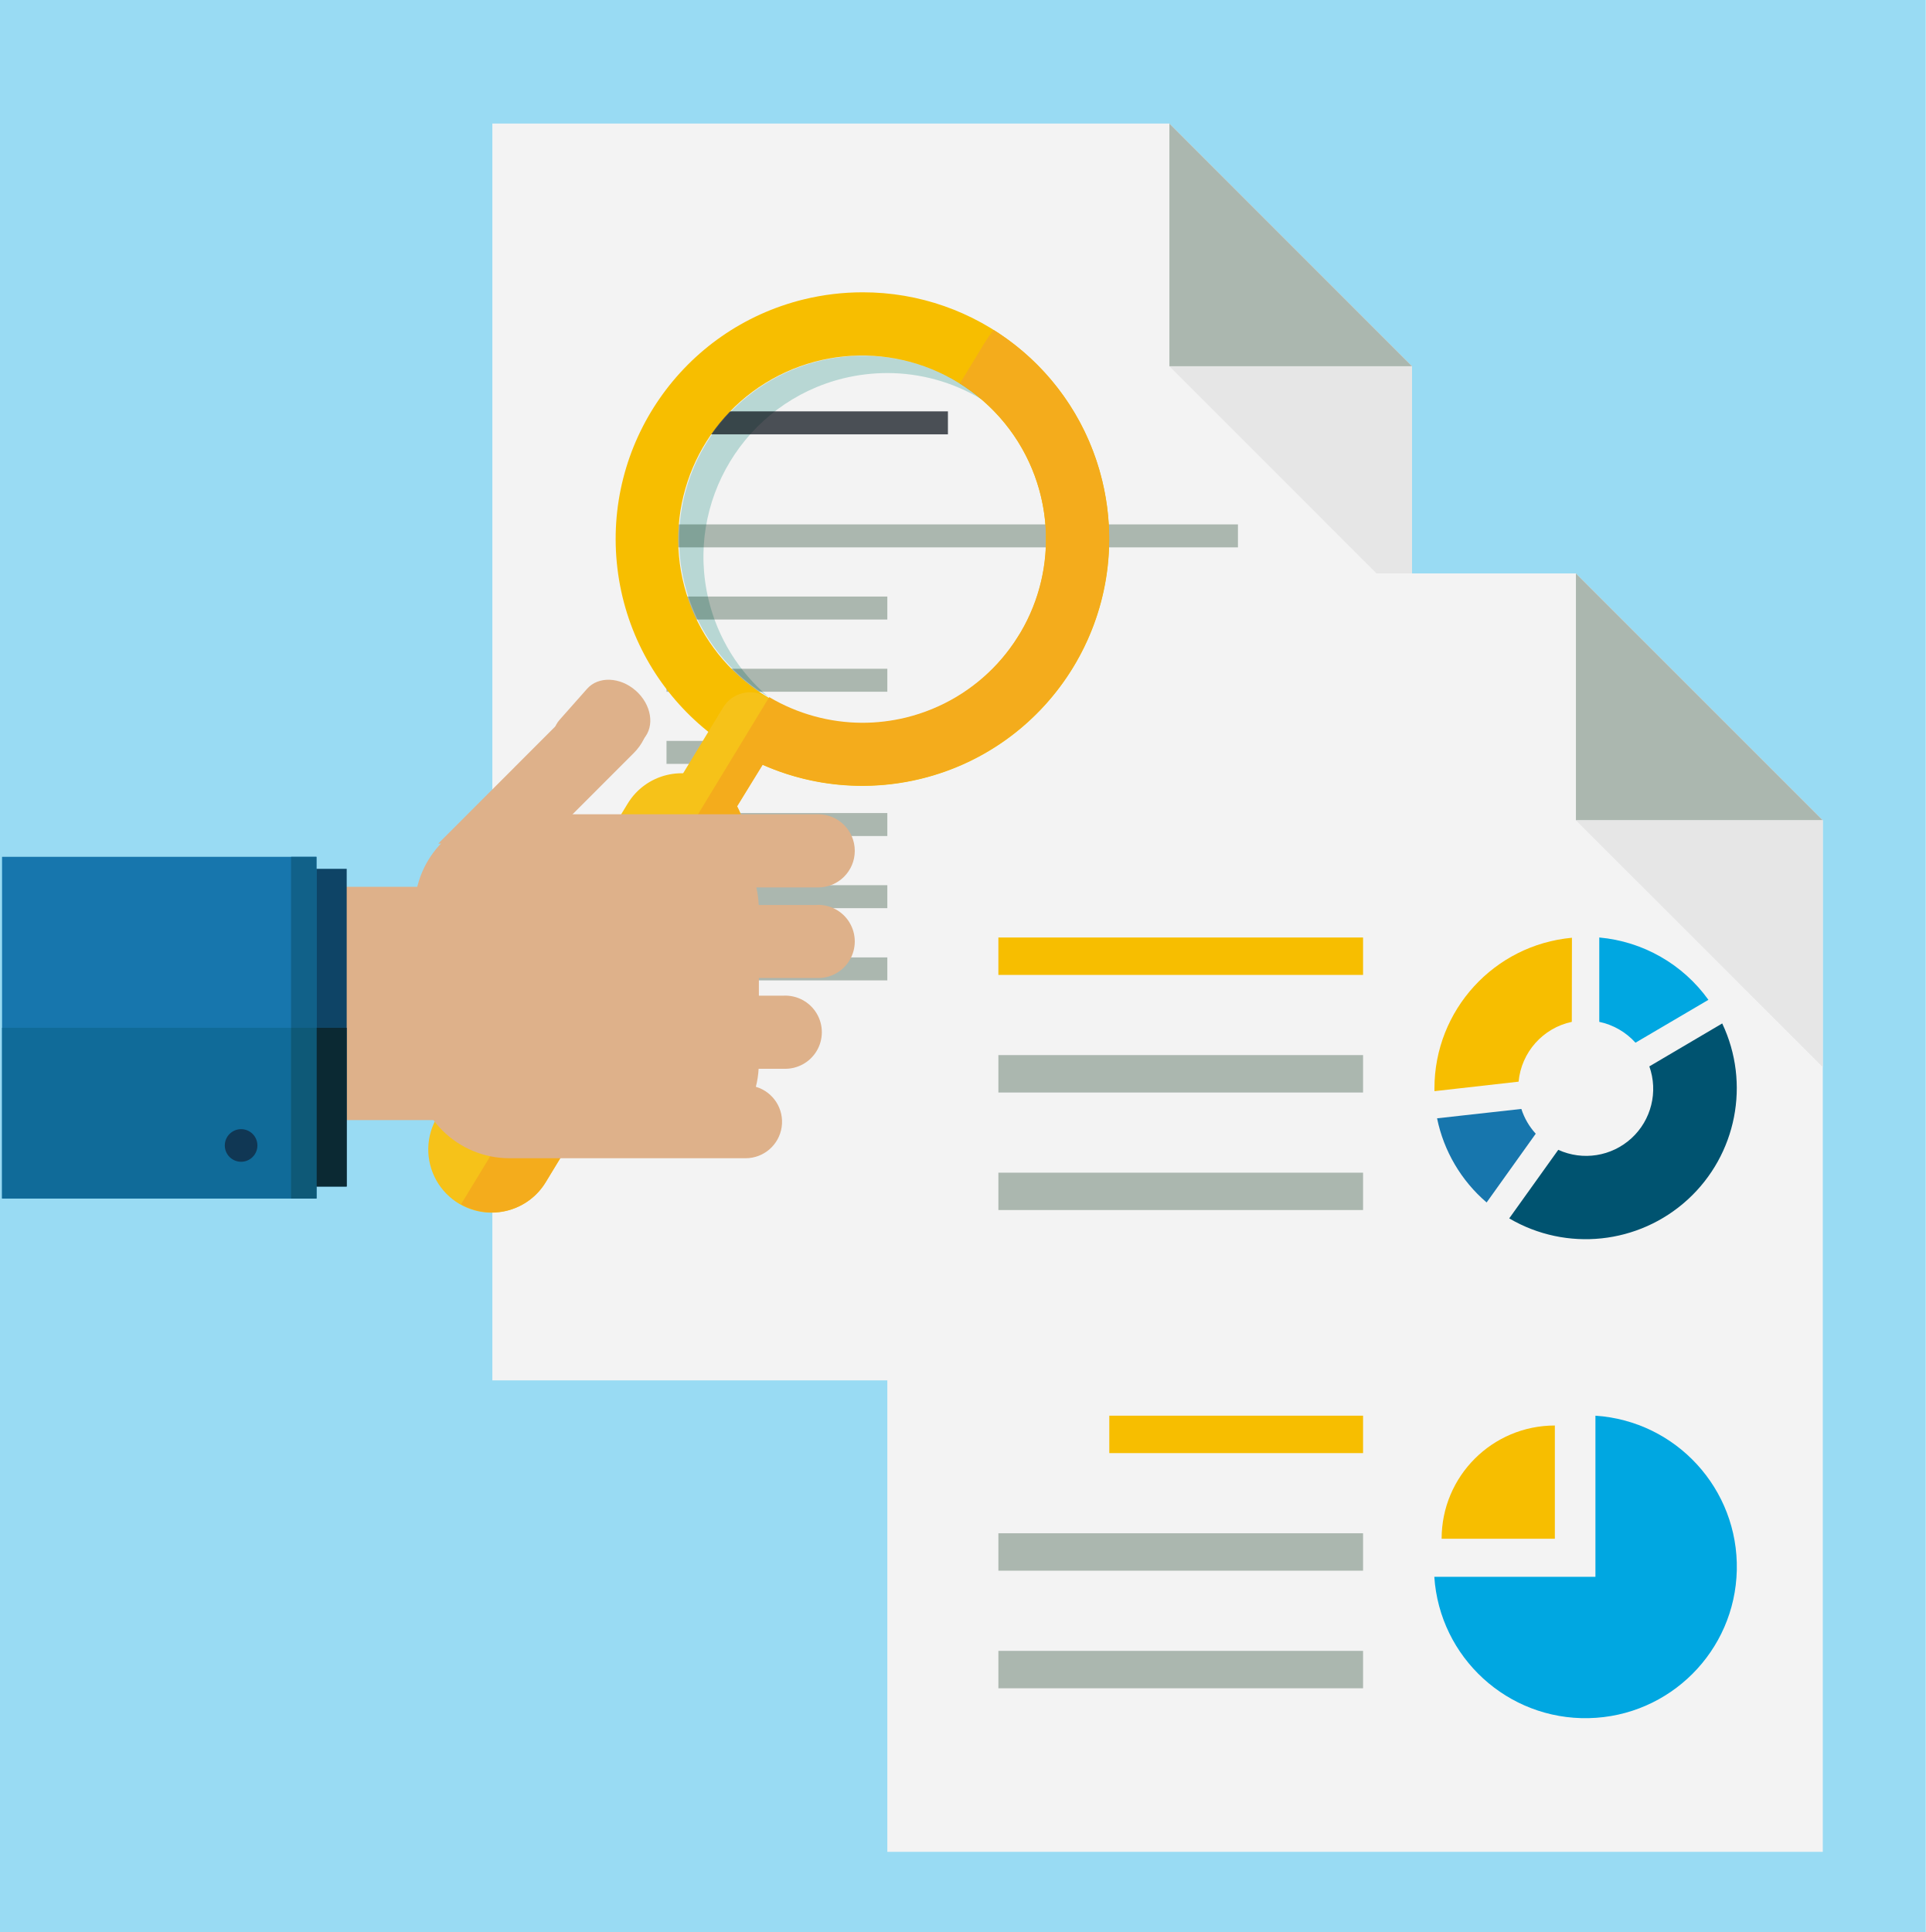
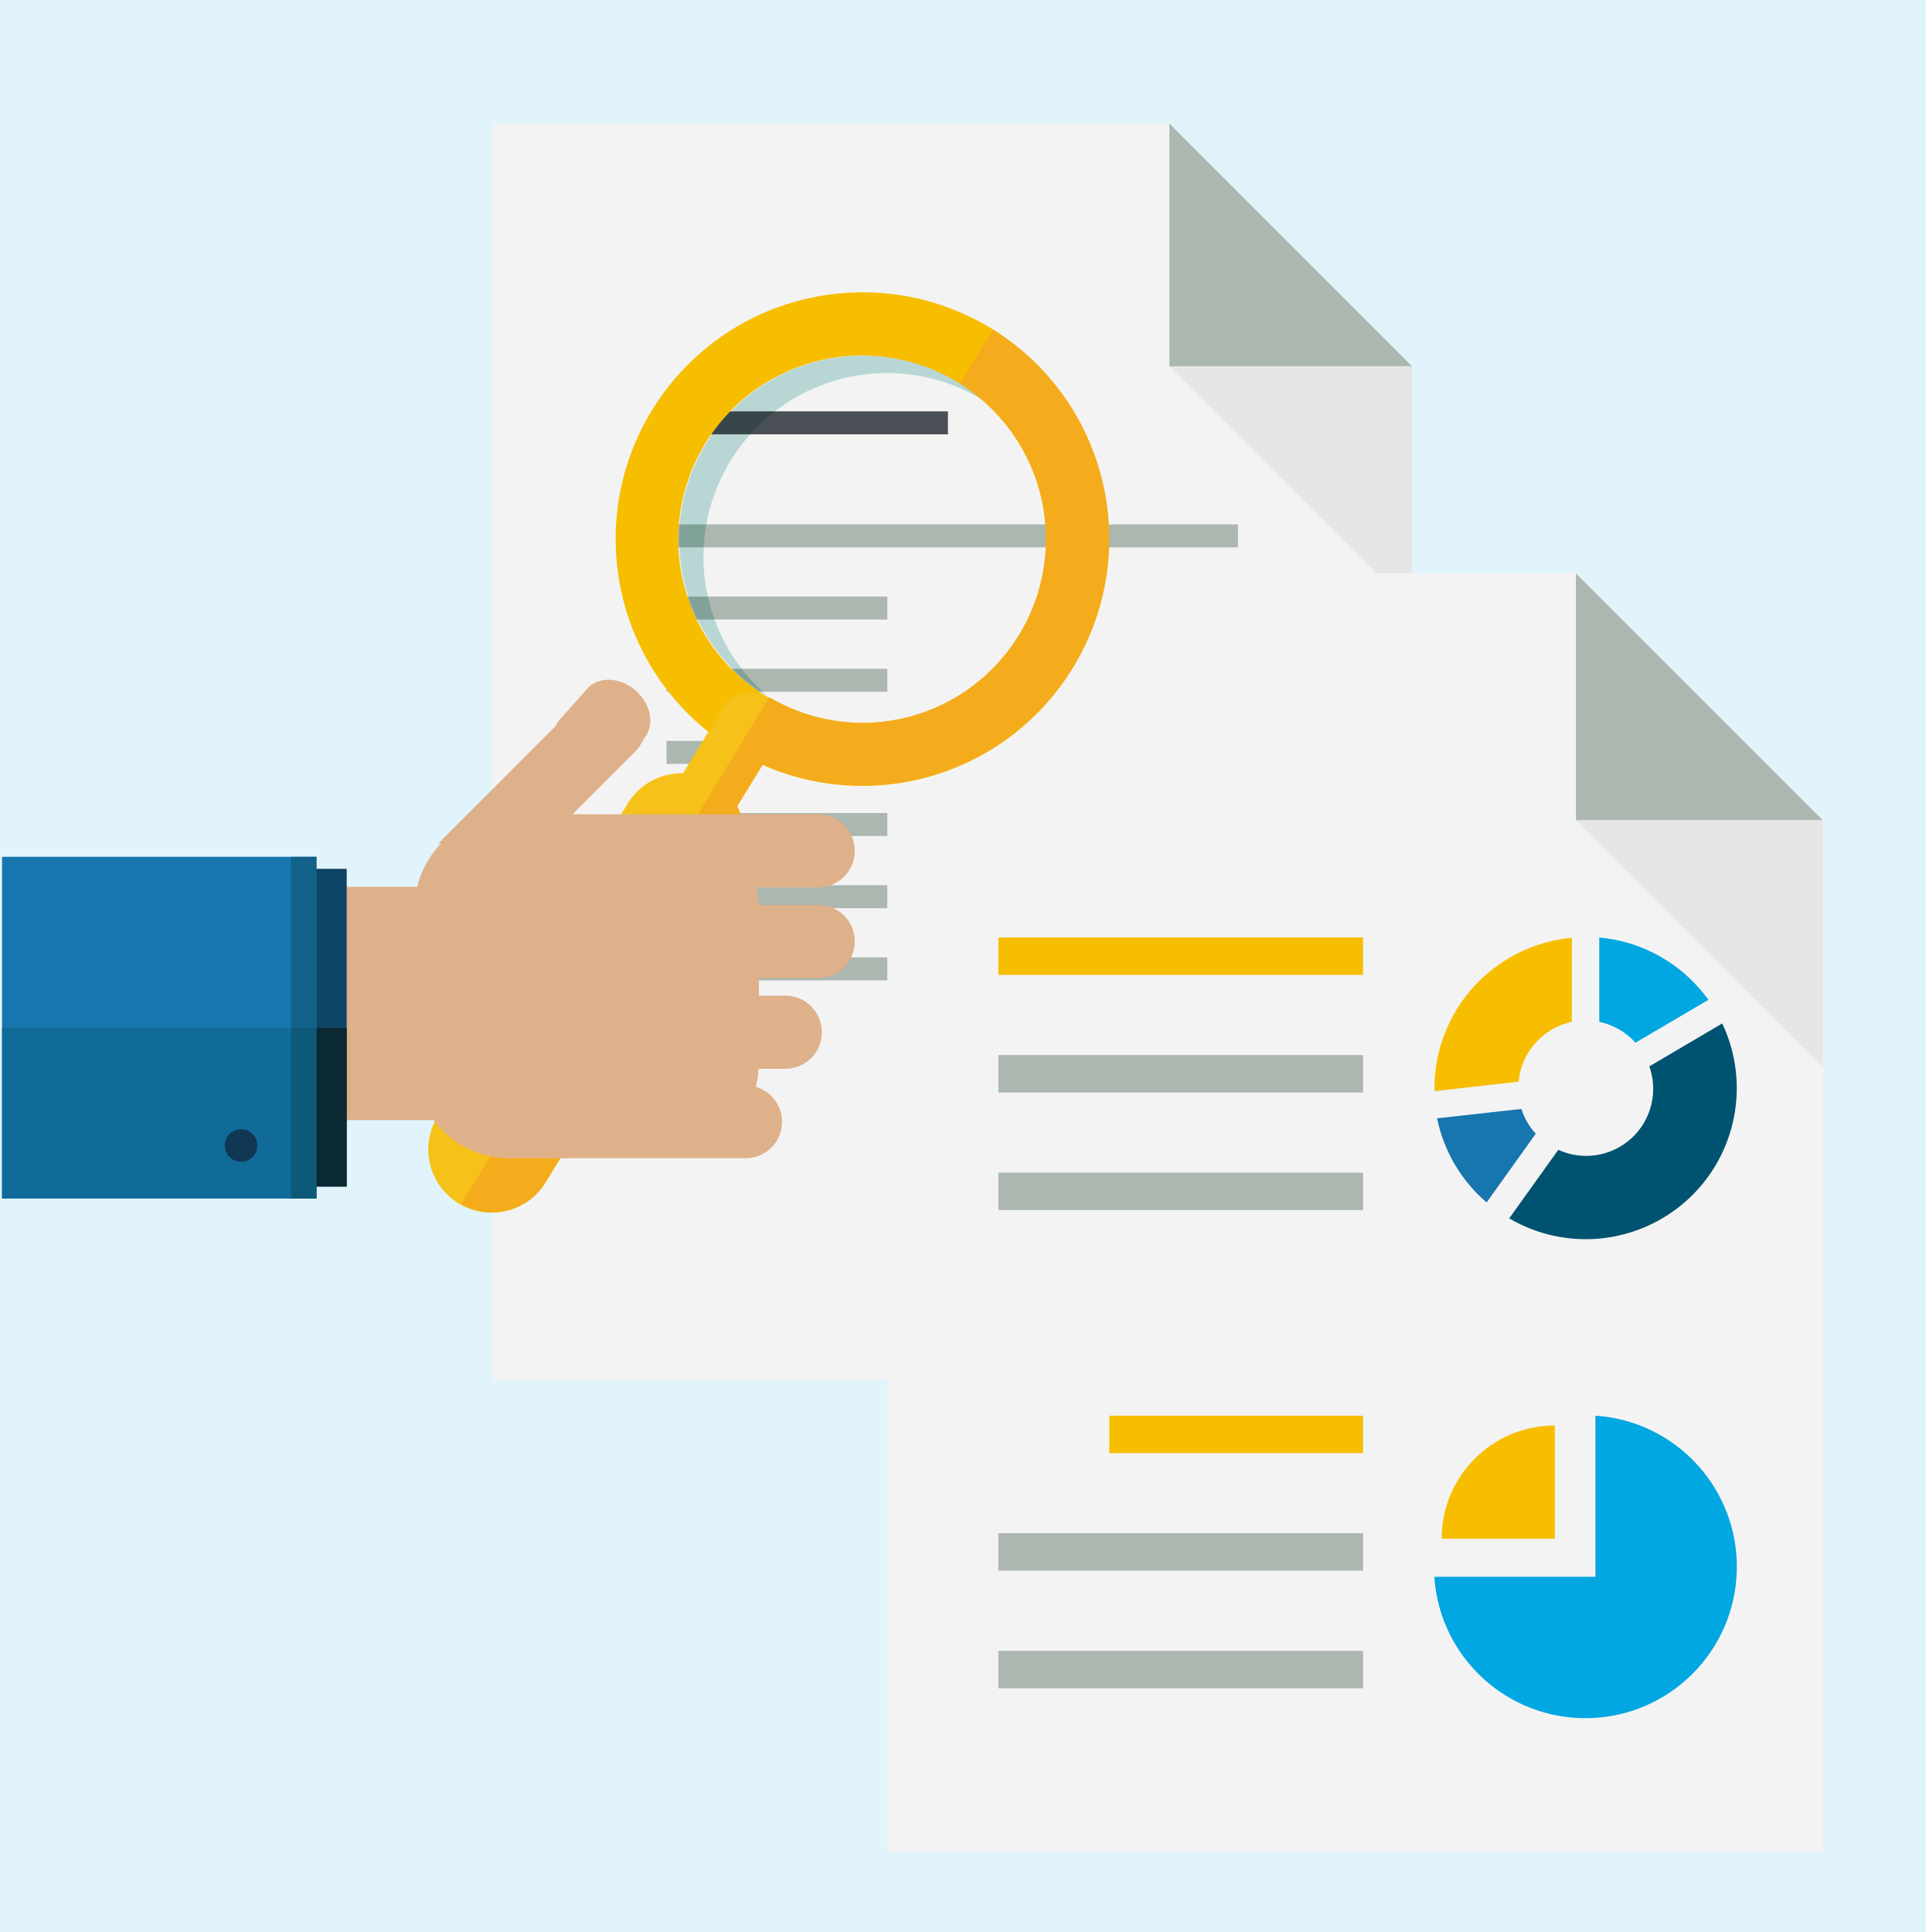
<svg xmlns="http://www.w3.org/2000/svg" viewBox="0 0 300 301">
  <defs>
-     <style>.a{isolation:isolate;}.b{fill:#99dbf3;}.c{fill:#f3f3f3;}.d{fill:#abb7af;}.e{fill:#e6e6e6;}.f{fill:#4a4f55;}.g{fill:#1776ad;}.h{fill:#00a7e1;}.i{fill:#f7be00;}.j{fill:#005370;}.k{fill:#deb18a;}.l{fill:#0e4466;}.m{fill:#116189;}.n{fill:#0b2933;}.o{fill:#106b99;}.p{fill:#0e5977;}.q{fill:#103754;}.r{fill:#f6c219;}.s{fill:#f4ac1c;}.t{fill:#c1e2de;mix-blend-mode:multiply;}</style>
+     <style>.a{isolation:isolate;}.b{opacity:0.3;}.c{fill:#99dbf3;}.d{fill:#f3f3f3;}.e{fill:#abb7af;}.f{fill:#e6e6e6;}.g{fill:#4a4f55;}.h{fill:#1776ad;}.i{fill:#00a7e1;}.j{fill:#f7be00;}.k{fill:#005370;}.l{fill:#deb18a;}.m{fill:#0e4466;}.n{fill:#116189;}.o{fill:#0b2933;}.p{fill:#106b99;}.q{fill:#0e5977;}.r{fill:#103754;}.s{fill:#f6c219;}.t{fill:#f4ac1c;}.u{fill:#c1e2de;mix-blend-mode:multiply;}</style>
  </defs>
  <g class="a">
-     <rect class="b" width="300" height="301" />
-     <polygon class="c" points="219.97 215.06 219.97 109.83 219.97 57.06 182.17 19.25 76.7 19.25 76.7 58.31 76.7 109.83 76.7 215.06 219.97 215.06" />
-     <polygon class="d" points="182.17 57.06 219.97 57.06 182.17 19.25 182.17 57.06" />
-     <polygon class="e" points="219.97 57.06 182.17 57.06 219.97 94.87 219.97 57.06" />
-     <rect class="f" x="103.83" y="64.09" width="43.84" height="3.58" />
-     <rect class="d" x="103.83" y="81.7" width="89.02" height="3.58" />
-     <rect class="d" x="103.83" y="92.94" width="89.02" height="3.58" />
-     <rect class="d" x="103.83" y="104.19" width="89.02" height="3.58" />
-     <rect class="d" x="103.83" y="115.43" width="89.02" height="3.58" />
-     <rect class="d" x="103.83" y="126.67" width="89.02" height="3.58" />
-     <rect class="d" x="103.83" y="137.91" width="89.02" height="3.58" />
-     <rect class="d" x="103.83" y="149.16" width="89.02" height="3.58" />
-     <path class="g" d="M157.78,190.78l-.19,0c-.89-.15-1.3-1.21-1.56-2.11a10,10,0,0,1,1.15-8,12,12,0,0,0-1-2.34.87.87,0,0,1,1.52-.86,13.62,13.62,0,0,1,.76,1.59,8.31,8.31,0,0,1,5.92-2.5c2.87,0,5.55,2.59,7.1,5l.18.29c2.68-1.8,6.25-3.17,8.21-2.93,2.56.3,2.84,2.75,2.87,4.34a7.25,7.25,0,0,0,1.1-2.13c.66-1.91,1.32-1.78,5.63-.95l.88.16a.88.88,0,0,1,.69,1,.87.87,0,0,1-1,.69l-.88-.17a18.75,18.75,0,0,0-3.58-.54c.05,0,0,.18-.07.35a8.73,8.73,0,0,1-1.57,2.89c-.7.89-1.35,1.61-2.15,1.33s-.78-1.11-.77-2.09c0-2-.19-3-1.34-3.18-1.74-.21-4.93,1.21-7.19,2.75.7,1.59,1,3.22.25,4.22a2.23,2.23,0,0,1-2.63.59c-2.11-.61-2-2.09-1.9-2.52a5.65,5.65,0,0,1,2.06-2.79l-.24-.4c-1.24-1.95-3.46-4.22-5.63-4.22a6.59,6.59,0,0,0-5.29,2.69c1,3.91.66,8-.21,9.21a1.31,1.31,0,0,1-1.1.63Zm0-7.37a8.29,8.29,0,0,0-.09,4.76.65.65,0,0,1,0,.13,15.71,15.71,0,0,0,.05-4.89ZM171,184.48A3.48,3.48,0,0,0,169.9,186c0,.08-.06.29.67.5.49.14.72.09.75,0s.14-.95-.28-2.06Z" />
-     <polygon class="c" points="283.96 288.51 283.96 181.47 283.96 127.8 245.5 89.34 138.23 89.34 138.23 129.07 138.23 181.47 138.23 288.51 283.96 288.51" />
-     <polygon class="d" points="245.5 127.8 283.96 127.8 245.5 89.34 245.5 127.8" />
-     <polygon class="e" points="283.96 127.8 245.5 127.8 283.96 166.25 283.96 127.8" />
-     <path class="h" d="M248.54,245.66v-25.1a23.59,23.59,0,1,1-25.1,25.1Z" />
-     <path class="i" d="M224.58,239.73a17.64,17.64,0,0,1,17.64-17.64v17.64Z" />
-     <path class="g" d="M237,172.77a10.51,10.51,0,0,0,2.24,3.86l-7.65,10.71a23.44,23.44,0,0,1-7.72-13.11Z" />
-     <path class="i" d="M244.86,159.2a10.53,10.53,0,0,0-8.29,9.32L223.46,170c0-.14,0-.29,0-.44a23.57,23.57,0,0,1,21.42-23.46Z" />
-     <path class="h" d="M254.78,162.45a10.52,10.52,0,0,0-5.64-3.25V146.06a23.51,23.51,0,0,1,17,9.71Z" />
-     <path class="j" d="M242.75,179.14a10.45,10.45,0,0,0,14.19-13l11.35-6.69a23.53,23.53,0,0,1-33.18,30.37Z" />
-     <rect class="i" x="155.53" y="146.06" width="56.81" height="5.83" />
-     <rect class="d" x="155.53" y="164.38" width="56.81" height="5.83" />
-     <rect class="d" x="155.53" y="182.7" width="56.81" height="5.82" />
-     <rect class="i" x="172.81" y="220.56" width="39.53" height="5.83" />
-     <rect class="d" x="155.53" y="238.88" width="56.81" height="5.83" />
-     <rect class="d" x="155.53" y="257.2" width="56.81" height="5.83" />
-     <path class="k" d="M96,119.93c-1.77,2-5.17,1.86-7.6-.3h0c-2.43-2.15-3-5.51-1.21-7.5l4.26-4.81c1.76-2,5.16-1.87,7.6.29h0c2.43,2.15,3,5.51,1.21,7.5Z" />
-     <path class="k" d="M84.62,131.44l14.11-14.12a8.33,8.33,0,0,0,2.37-4.74h-14L68.26,131.44Z" />
-     <path class="k" d="M29.14,174.51H83.85a10,10,0,0,0,10-10V148.16a10,10,0,0,0-10-10H29.14Z" />
-     <rect class="l" x="28.79" y="135.36" width="25.22" height="49.5" />
-     <rect class="g" x="0.32" y="133.49" width="48.98" height="53.23" />
-     <rect class="m" x="45.34" y="133.49" width="3.96" height="53.23" />
-     <rect class="n" x="49.3" y="160.13" width="4.71" height="24.73" />
-     <rect class="o" x="0.32" y="160.13" width="48.06" height="26.59" />
-     <polygon class="p" points="49.3 160.13 45.34 160.13 45.34 186.72 49.3 186.72 49.3 184.86 49.3 160.13" />
-     <path class="q" d="M37.56,181a2.54,2.54,0,1,1,2.54-2.54A2.54,2.54,0,0,1,37.56,181Z" />
-     <path class="i" d="M171.7,74.87a38.36,38.36,0,0,0-37.32-29.33,38.82,38.82,0,0,0-9.15,1.1,38.45,38.45,0,0,0,9.1,75.8,38.67,38.67,0,0,0,9.14-1.1A38.48,38.48,0,0,0,171.7,74.87Zm-12.91,24a28.41,28.41,0,0,1-17.65,13,29,29,0,0,1-6.8.82,28.65,28.65,0,1,1,24.45-13.77Z" />
-     <path class="r" d="M76.56,184a4.85,4.85,0,0,1-2.54-.72,4.91,4.91,0,0,1-1.65-6.75l40.28-66.31a4.92,4.92,0,1,1,8.41,5.11l-40.28,66.3A4.92,4.92,0,0,1,76.56,184Z" />
-     <path class="r" d="M76.56,188.93a9.85,9.85,0,0,1-8.39-15l29.61-48.73a9.83,9.83,0,0,1,16.81,10.21L85,184.2a9.85,9.85,0,0,1-8.42,4.73Z" />
-     <path class="s" d="M171.7,74.87a38.33,38.33,0,0,0-16.94-23.48c-.51.69-1,1.41-1.46,2.16l-3.76,6.19a28.63,28.63,0,0,1-8.4,52.05,29,29,0,0,1-6.8.82,28.68,28.68,0,0,1-14.51-4l-48,79A9.77,9.77,0,0,0,85,184.2l29.61-48.74a9.8,9.8,0,0,0,.21-9.82l4-6.49A38.47,38.47,0,0,0,171.7,74.87Z" />
-     <path class="t" d="M110.4,93.51a28.63,28.63,0,0,1,21-34.57,29.09,29.09,0,0,1,6.81-.82,28.46,28.46,0,0,1,14.65,4.06,28.6,28.6,0,1,0-33.17,46.37A28.55,28.55,0,0,1,110.4,93.51Z" />
-     <path class="k" d="M127.27,141h-9.08a14.47,14.47,0,0,0-.37-2.74h9.64a5.7,5.7,0,0,0,0-11.4H104.07c-.21,0-.42,0-.64,0H79.38a14.79,14.79,0,0,0-14.79,14.8v24a14.78,14.78,0,0,0,14.79,14.79h36.76a5.68,5.68,0,0,0,1.61-11.13,14.44,14.44,0,0,0,.43-2.81h3.91a5.7,5.7,0,1,0,0-11.39h-3.87v-2.75h9a5.7,5.7,0,1,0,0-11.39Z" />
+     <g class="b">
+       <rect class="c" width="300" height="301" />
+     </g>
+     <polygon class="d" points="219.97 215.06 219.97 109.83 219.97 57.06 182.17 19.25 76.7 19.25 76.7 58.31 76.7 109.83 76.7 215.06 219.97 215.06" />
+     <polygon class="e" points="182.17 57.06 219.97 57.06 182.17 19.25 182.17 57.06" />
+     <polygon class="f" points="219.97 57.06 182.17 57.06 219.97 94.87 219.97 57.06" />
+     <rect class="g" x="103.83" y="64.09" width="43.84" height="3.58" />
+     <rect class="e" x="103.83" y="81.7" width="89.02" height="3.58" />
+     <rect class="e" x="103.83" y="92.94" width="89.02" height="3.58" />
+     <rect class="e" x="103.83" y="104.19" width="89.02" height="3.58" />
+     <rect class="e" x="103.83" y="115.43" width="89.02" height="3.58" />
+     <rect class="e" x="103.83" y="126.67" width="89.02" height="3.58" />
+     <rect class="e" x="103.83" y="137.91" width="89.02" height="3.58" />
+     <rect class="e" x="103.83" y="149.16" width="89.02" height="3.58" />
+     <path class="h" d="M157.78,190.78l-.19,0c-.89-.15-1.3-1.21-1.56-2.11a10,10,0,0,1,1.15-8,12,12,0,0,0-1-2.34.87.87,0,0,1,1.52-.86,13.62,13.62,0,0,1,.76,1.59,8.31,8.31,0,0,1,5.92-2.5c2.87,0,5.55,2.59,7.1,5l.18.29c2.68-1.8,6.25-3.17,8.21-2.93,2.56.3,2.84,2.75,2.87,4.34a7.25,7.25,0,0,0,1.1-2.13c.66-1.91,1.32-1.78,5.63-.95l.88.16a.88.88,0,0,1,.69,1,.87.87,0,0,1-1,.69l-.88-.17a18.75,18.75,0,0,0-3.58-.54c.05,0,0,.18-.07.35a8.73,8.73,0,0,1-1.57,2.89c-.7.89-1.35,1.61-2.15,1.33s-.78-1.11-.77-2.09c0-2-.19-3-1.34-3.18-1.74-.21-4.93,1.21-7.19,2.75.7,1.59,1,3.22.25,4.22a2.23,2.23,0,0,1-2.63.59c-2.11-.61-2-2.09-1.9-2.52a5.65,5.65,0,0,1,2.06-2.79l-.24-.4c-1.24-1.95-3.46-4.22-5.63-4.22a6.59,6.59,0,0,0-5.29,2.69c1,3.91.66,8-.21,9.21a1.31,1.31,0,0,1-1.1.63Zm0-7.37a8.29,8.29,0,0,0-.09,4.76.65.65,0,0,1,0,.13,15.71,15.71,0,0,0,.05-4.89ZM171,184.48A3.48,3.48,0,0,0,169.9,186c0,.08-.06.29.67.5.49.14.72.09.75,0s.14-.95-.28-2.06Z" />
+     <polygon class="d" points="283.96 288.51 283.96 181.47 283.96 127.8 245.5 89.34 138.23 89.34 138.23 129.07 138.23 181.47 138.23 288.51 283.96 288.51" />
+     <polygon class="e" points="245.5 127.8 283.96 127.8 245.5 89.34 245.5 127.8" />
+     <polygon class="f" points="283.96 127.8 245.5 127.8 283.96 166.25 283.96 127.8" />
+     <path class="i" d="M248.54,245.66v-25.1a23.59,23.59,0,1,1-25.1,25.1Z" />
+     <path class="j" d="M224.58,239.73a17.64,17.64,0,0,1,17.64-17.64v17.64Z" />
+     <path class="h" d="M237,172.77a10.51,10.51,0,0,0,2.24,3.86l-7.65,10.71a23.44,23.44,0,0,1-7.72-13.11Z" />
+     <path class="j" d="M244.86,159.2a10.53,10.53,0,0,0-8.29,9.32L223.46,170c0-.14,0-.29,0-.44a23.57,23.57,0,0,1,21.42-23.46Z" />
+     <path class="i" d="M254.78,162.45a10.52,10.52,0,0,0-5.64-3.25V146.06a23.51,23.51,0,0,1,17,9.71Z" />
+     <path class="k" d="M242.75,179.14a10.45,10.45,0,0,0,14.19-13l11.35-6.69a23.53,23.53,0,0,1-33.18,30.37Z" />
+     <rect class="j" x="155.53" y="146.06" width="56.81" height="5.83" />
+     <rect class="e" x="155.53" y="164.38" width="56.81" height="5.83" />
+     <rect class="e" x="155.53" y="182.7" width="56.81" height="5.82" />
+     <rect class="j" x="172.81" y="220.56" width="39.53" height="5.83" />
+     <rect class="e" x="155.53" y="238.88" width="56.81" height="5.83" />
+     <rect class="e" x="155.53" y="257.2" width="56.81" height="5.83" />
+     <path class="l" d="M96,119.93c-1.77,2-5.17,1.86-7.6-.3h0c-2.43-2.15-3-5.51-1.21-7.5l4.26-4.81c1.76-2,5.16-1.87,7.6.29h0c2.43,2.15,3,5.51,1.21,7.5Z" />
+     <path class="l" d="M84.62,131.44l14.11-14.12a8.33,8.33,0,0,0,2.37-4.74h-14L68.26,131.44Z" />
+     <path class="l" d="M29.14,174.51H83.85a10,10,0,0,0,10-10V148.16a10,10,0,0,0-10-10H29.14Z" />
+     <rect class="m" x="28.79" y="135.36" width="25.22" height="49.5" />
+     <rect class="h" x="0.32" y="133.49" width="48.98" height="53.23" />
+     <rect class="n" x="45.34" y="133.49" width="3.96" height="53.23" />
+     <rect class="o" x="49.3" y="160.13" width="4.71" height="24.73" />
+     <rect class="p" x="0.32" y="160.13" width="48.06" height="26.59" />
+     <polygon class="q" points="49.3 160.13 45.34 160.13 45.34 186.72 49.3 186.72 49.3 184.86 49.3 160.13" />
+     <path class="r" d="M37.56,181a2.54,2.54,0,1,1,2.54-2.54A2.54,2.54,0,0,1,37.56,181Z" />
+     <path class="j" d="M171.7,74.87a38.36,38.36,0,0,0-37.32-29.33,38.82,38.82,0,0,0-9.15,1.1,38.45,38.45,0,0,0,9.1,75.8,38.67,38.67,0,0,0,9.14-1.1A38.48,38.48,0,0,0,171.7,74.87Zm-12.91,24a28.41,28.41,0,0,1-17.65,13,29,29,0,0,1-6.8.82,28.65,28.65,0,1,1,24.45-13.77Z" />
+     <path class="s" d="M76.56,184a4.85,4.85,0,0,1-2.54-.72,4.91,4.91,0,0,1-1.65-6.75l40.28-66.31a4.92,4.92,0,1,1,8.41,5.11l-40.28,66.3A4.92,4.92,0,0,1,76.56,184Z" />
+     <path class="s" d="M76.56,188.93a9.85,9.85,0,0,1-8.39-15l29.61-48.73a9.83,9.83,0,0,1,16.81,10.21L85,184.2a9.85,9.85,0,0,1-8.42,4.73Z" />
+     <path class="t" d="M171.7,74.87a38.33,38.33,0,0,0-16.94-23.48c-.51.69-1,1.41-1.46,2.16l-3.76,6.19a28.63,28.63,0,0,1-8.4,52.05,29,29,0,0,1-6.8.82,28.68,28.68,0,0,1-14.51-4l-48,79A9.77,9.77,0,0,0,85,184.2l29.61-48.74a9.8,9.8,0,0,0,.21-9.82l4-6.49A38.47,38.47,0,0,0,171.7,74.87Z" />
+     <path class="u" d="M110.4,93.51a28.63,28.63,0,0,1,21-34.57,29.09,29.09,0,0,1,6.81-.82,28.46,28.46,0,0,1,14.65,4.06,28.6,28.6,0,1,0-33.17,46.37A28.55,28.55,0,0,1,110.4,93.51Z" />
+     <path class="l" d="M127.27,141h-9.08a14.47,14.47,0,0,0-.37-2.74h9.64a5.7,5.7,0,0,0,0-11.4H104.07c-.21,0-.42,0-.64,0H79.38a14.79,14.79,0,0,0-14.79,14.8v24a14.78,14.78,0,0,0,14.79,14.79h36.76a5.68,5.68,0,0,0,1.61-11.13,14.44,14.44,0,0,0,.43-2.81h3.91a5.7,5.7,0,1,0,0-11.39h-3.87v-2.75h9a5.7,5.7,0,1,0,0-11.39Z" />
  </g>
</svg>
